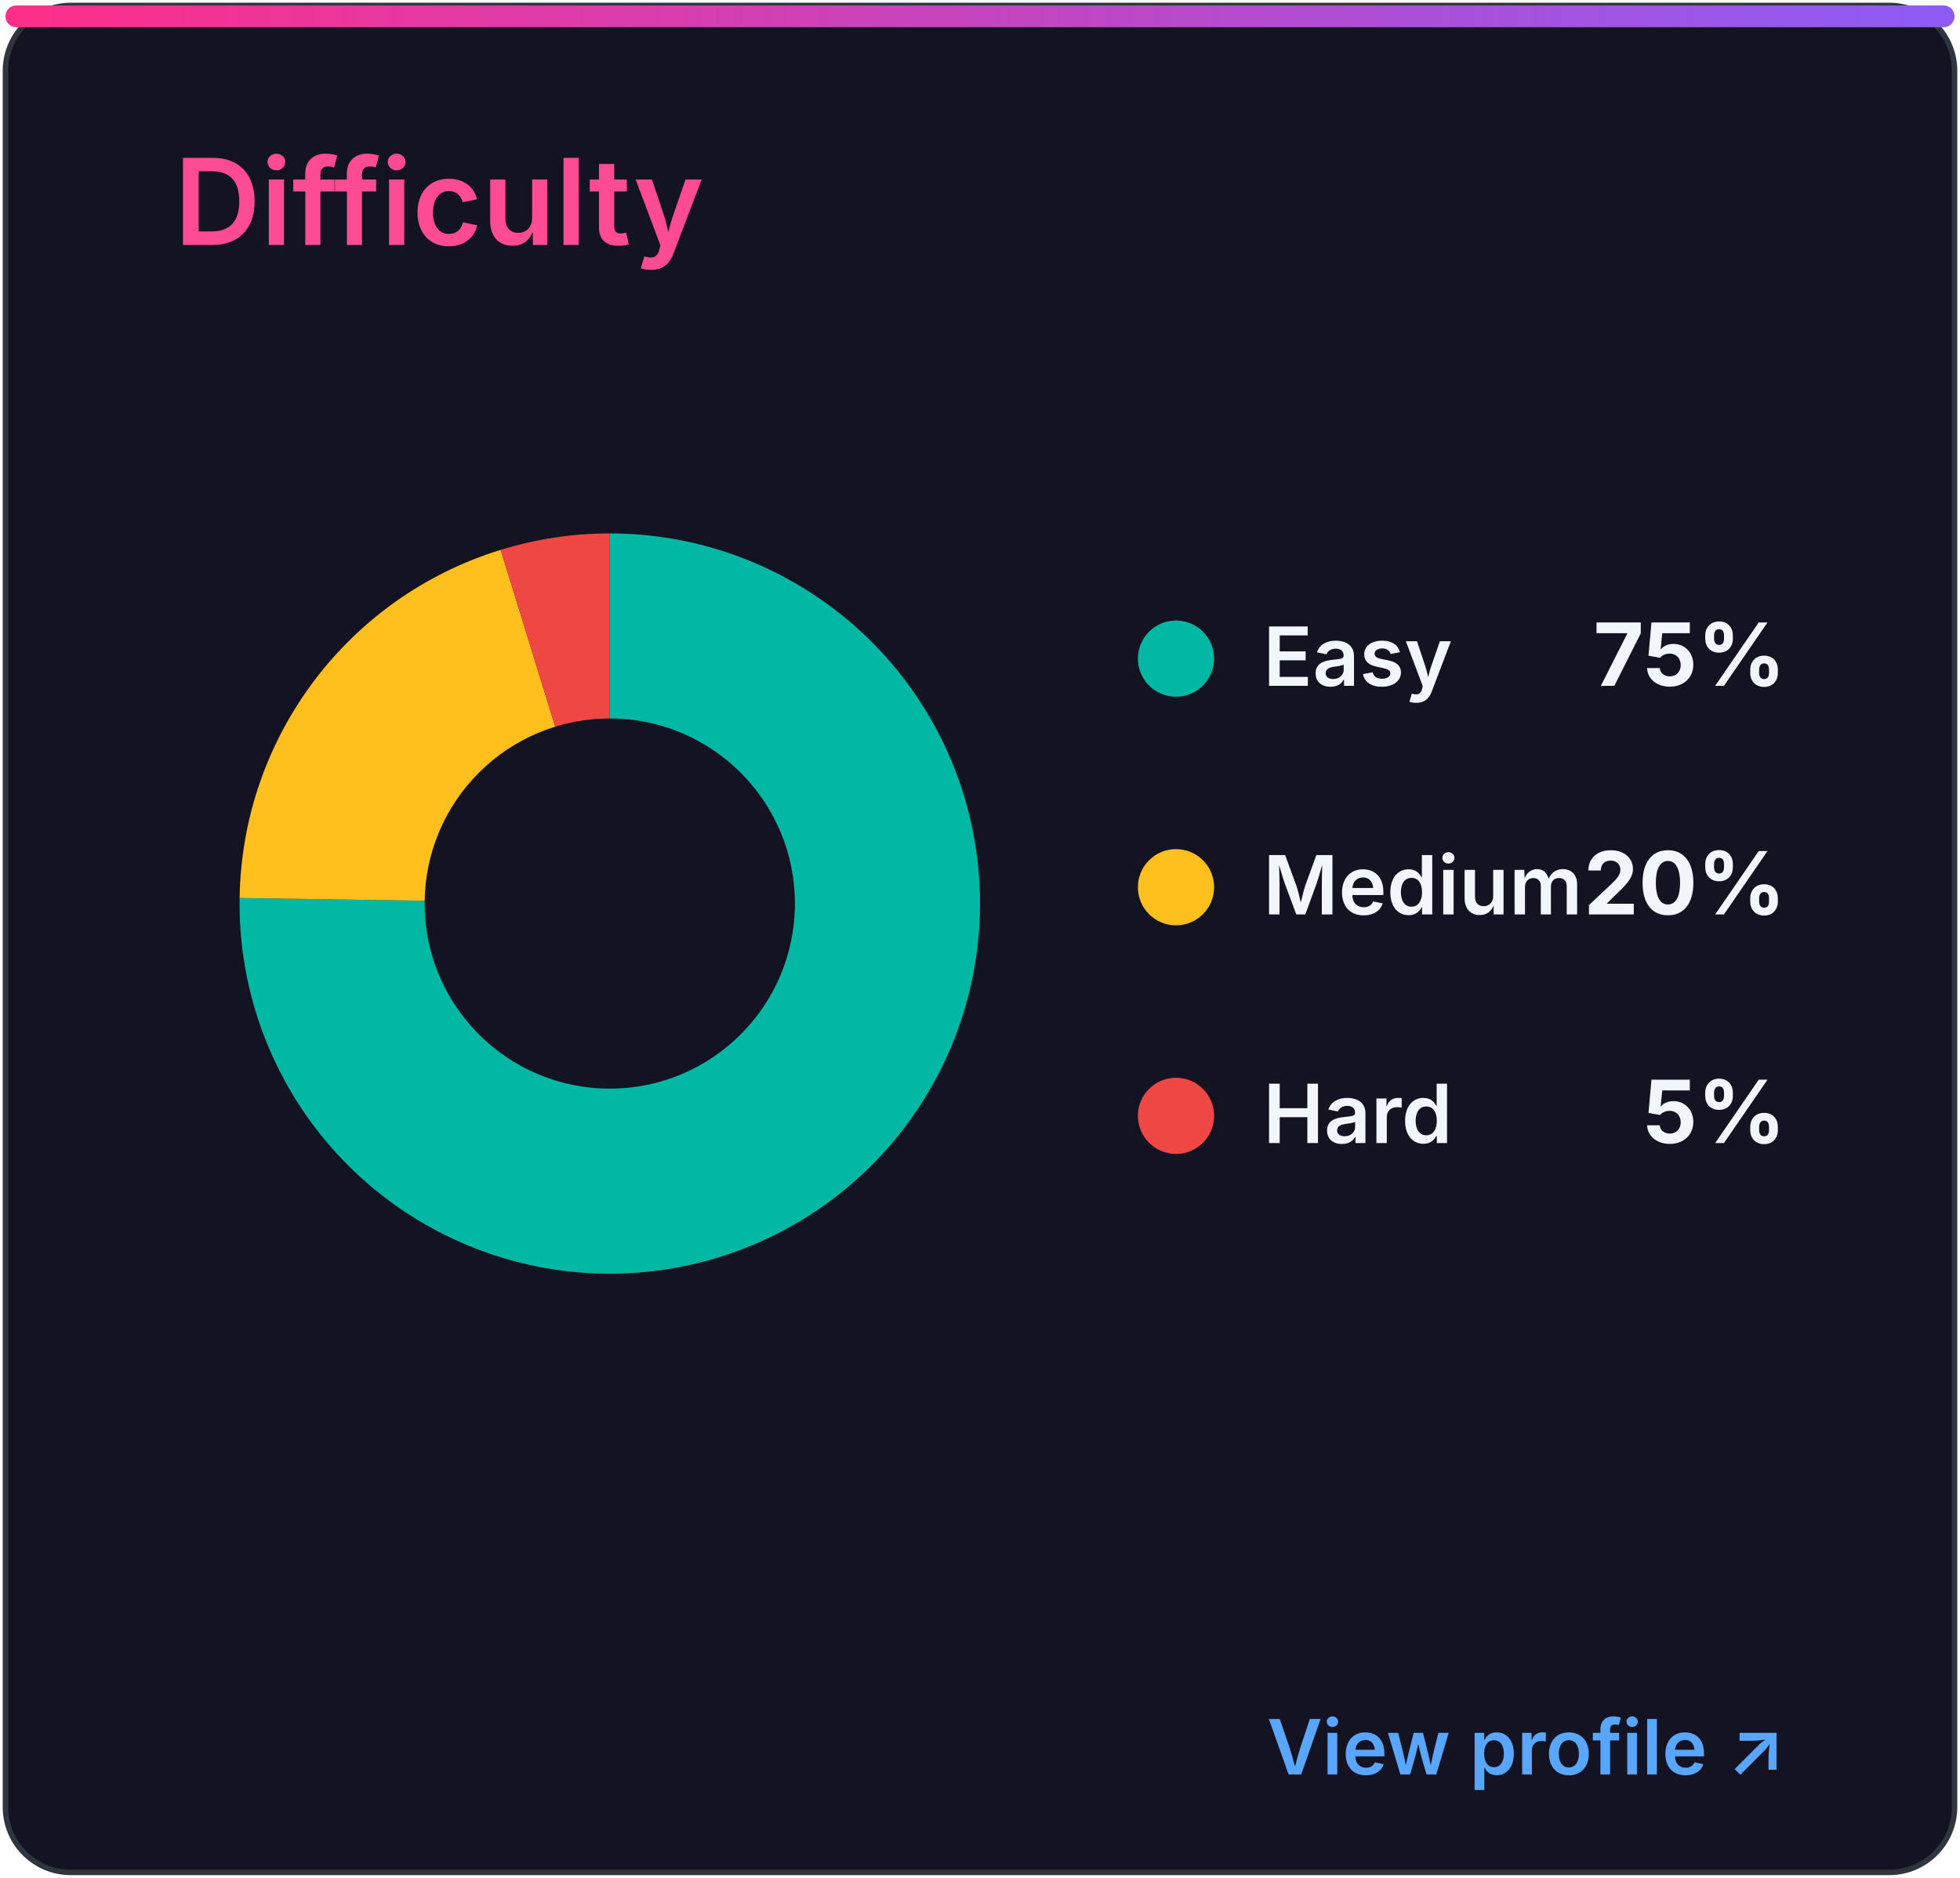
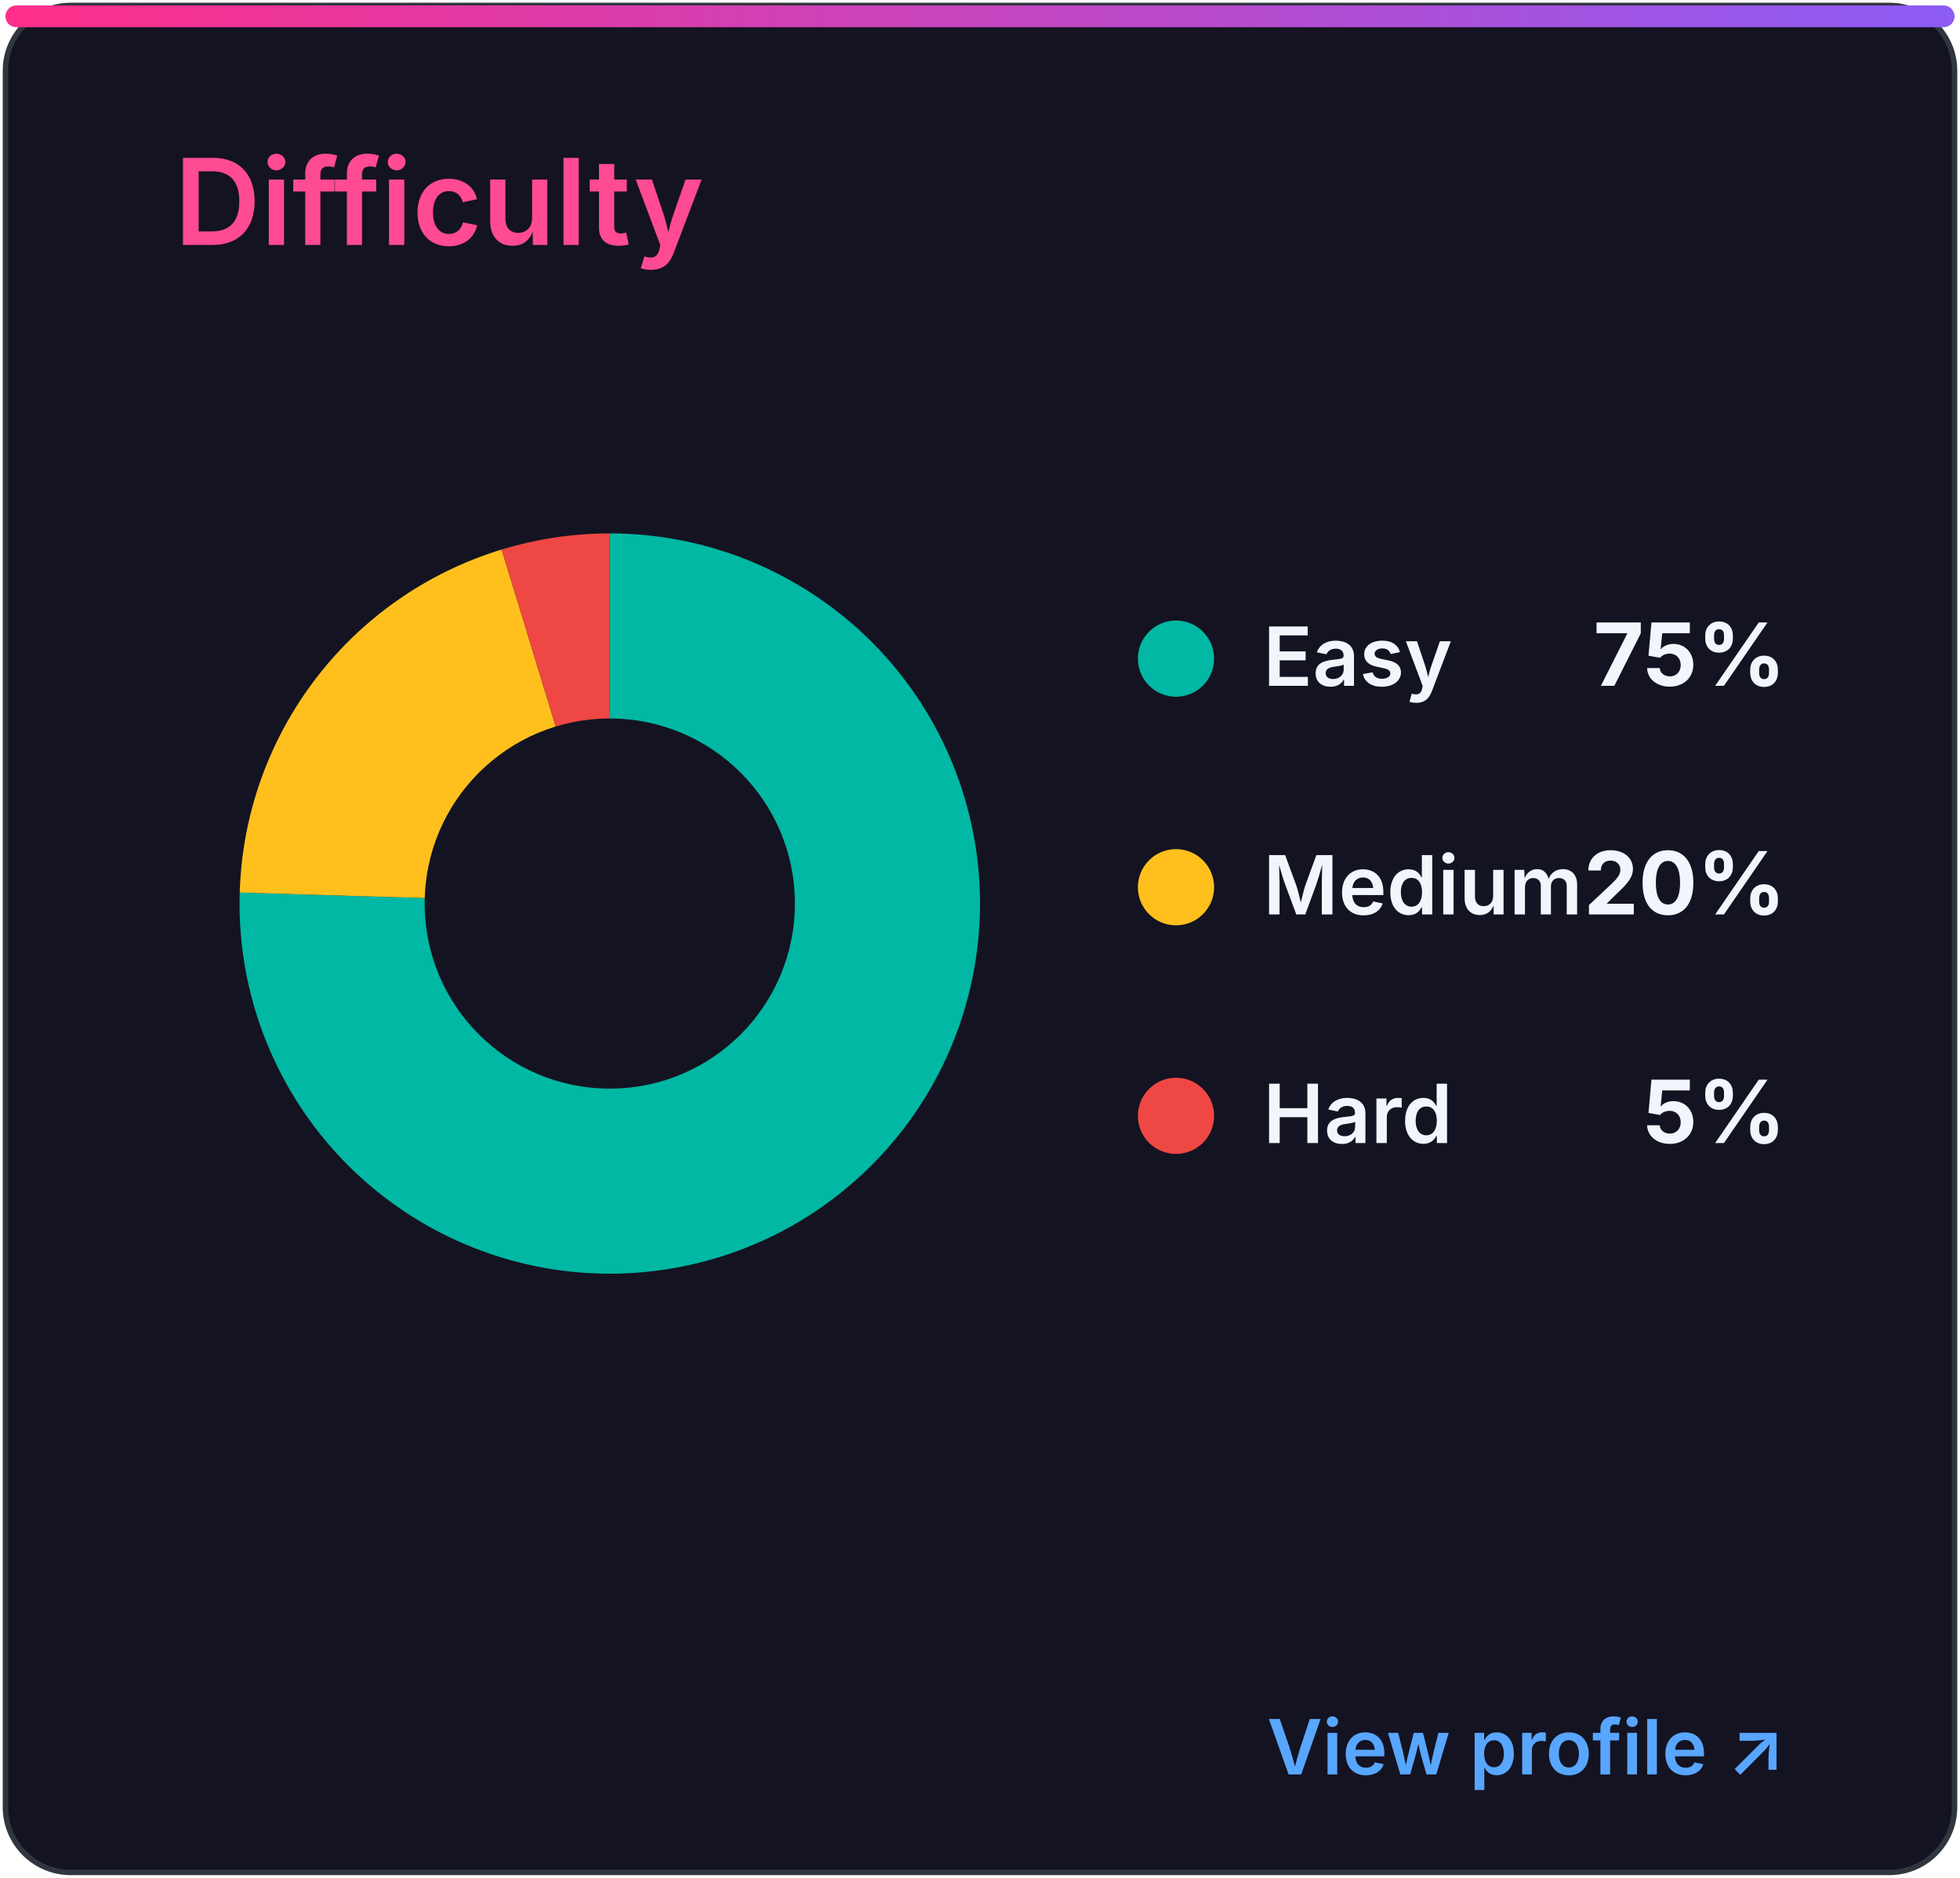
<svg xmlns="http://www.w3.org/2000/svg" width="360" height="345" viewBox="0 0 360 345" role="img" aria-labelledby="title desc">
  <defs>
    <linearGradient id="accent" x1="0" x2="1">
      <stop stop-color="#ff2e88" />
      <stop offset="1" stop-color="#8b5cf6" />
    </linearGradient>
    <clipPath id="bar">
      <rect x="32" y="82" width="296" height="8" rx="4" />
    </clipPath>
    <style>
.heading{font:600 22px -apple-system,BlinkMacSystemFont,'Segoe UI',sans-serif;fill:#ff4b91}
.eyebrow{font:600 10px -apple-system,BlinkMacSystemFont,'Segoe UI',sans-serif;letter-spacing:1.2px;fill:#8b949e}
.total{font:700 52px -apple-system,BlinkMacSystemFont,'Segoe UI',sans-serif;fill:#f0f6fc}
.metric{font:600 15px -apple-system,BlinkMacSystemFont,'Segoe UI',sans-serif;fill:#f0f6fc}
.count{font:700 16px -apple-system,BlinkMacSystemFont,'Segoe UI',sans-serif;fill:#f0f6fc}
.muted{font:500 13px -apple-system,BlinkMacSystemFont,'Segoe UI',sans-serif;fill:#8b949e}
.language{font:700 31px -apple-system,BlinkMacSystemFont,'Segoe UI',sans-serif;fill:#f0f6fc}
.link{font:600 14px -apple-system,BlinkMacSystemFont,'Segoe UI',sans-serif;fill:#58a6ff}
</style>
  </defs>
  <rect x="1" y="1" width="358" height="343" rx="12" fill="#141321" stroke="#30363d" />
  <rect x="1" y="1" width="358" height="4" rx="2" fill="url(#accent)" />
  <text x="32" y="45" class="heading">Difficulty</text>
-   <path d="M 112 166 L 112.00 98.00 A 68 68 0 1 1 44.01 164.98 Z" fill="#00b8a3" />
-   <path d="M 112 166 L 44.01 164.98 A 68 68 0 0 1 91.96 101.02 Z" fill="#ffc01e" />
-   <path d="M 112 166 L 91.96 101.02 A 68 68 0 0 1 112.00 98.00 Z" fill="#ef4743" />
+   <path d="M 112 166 L 112.00 98.00 A 68 68 0 1 1 44.03 163.98 Z" fill="#00b8a3" />
+   <path d="M 112 166 L 44.03 163.98 A 68 68 0 0 1 92.14 100.96 Z" fill="#ffc01e" />
+   <path d="M 112 166 L 92.14 100.96 A 68 68 0 0 1 112.00 98.00 Z" fill="#ef4743" />
  <circle cx="112" cy="166" r="34" fill="#141321" />
  <circle cx="216" cy="121" r="7" fill="#00b8a3" />
  <text x="232" y="126" class="metric">Easy</text>
  <text x="328" y="126" class="count" text-anchor="end">75%</text>
  <circle cx="216" cy="163" r="7" fill="#ffc01e" />
  <text x="232" y="168" class="metric">Medium</text>
  <text x="328" y="168" class="count" text-anchor="end">20%</text>
  <circle cx="216" cy="205" r="7" fill="#ef4743" />
  <text x="232" y="210" class="metric">Hard</text>
  <text x="328" y="210" class="count" text-anchor="end">5%</text>
  <text x="328" y="326" class="link" text-anchor="end">View profile ↗</text>
</svg>
